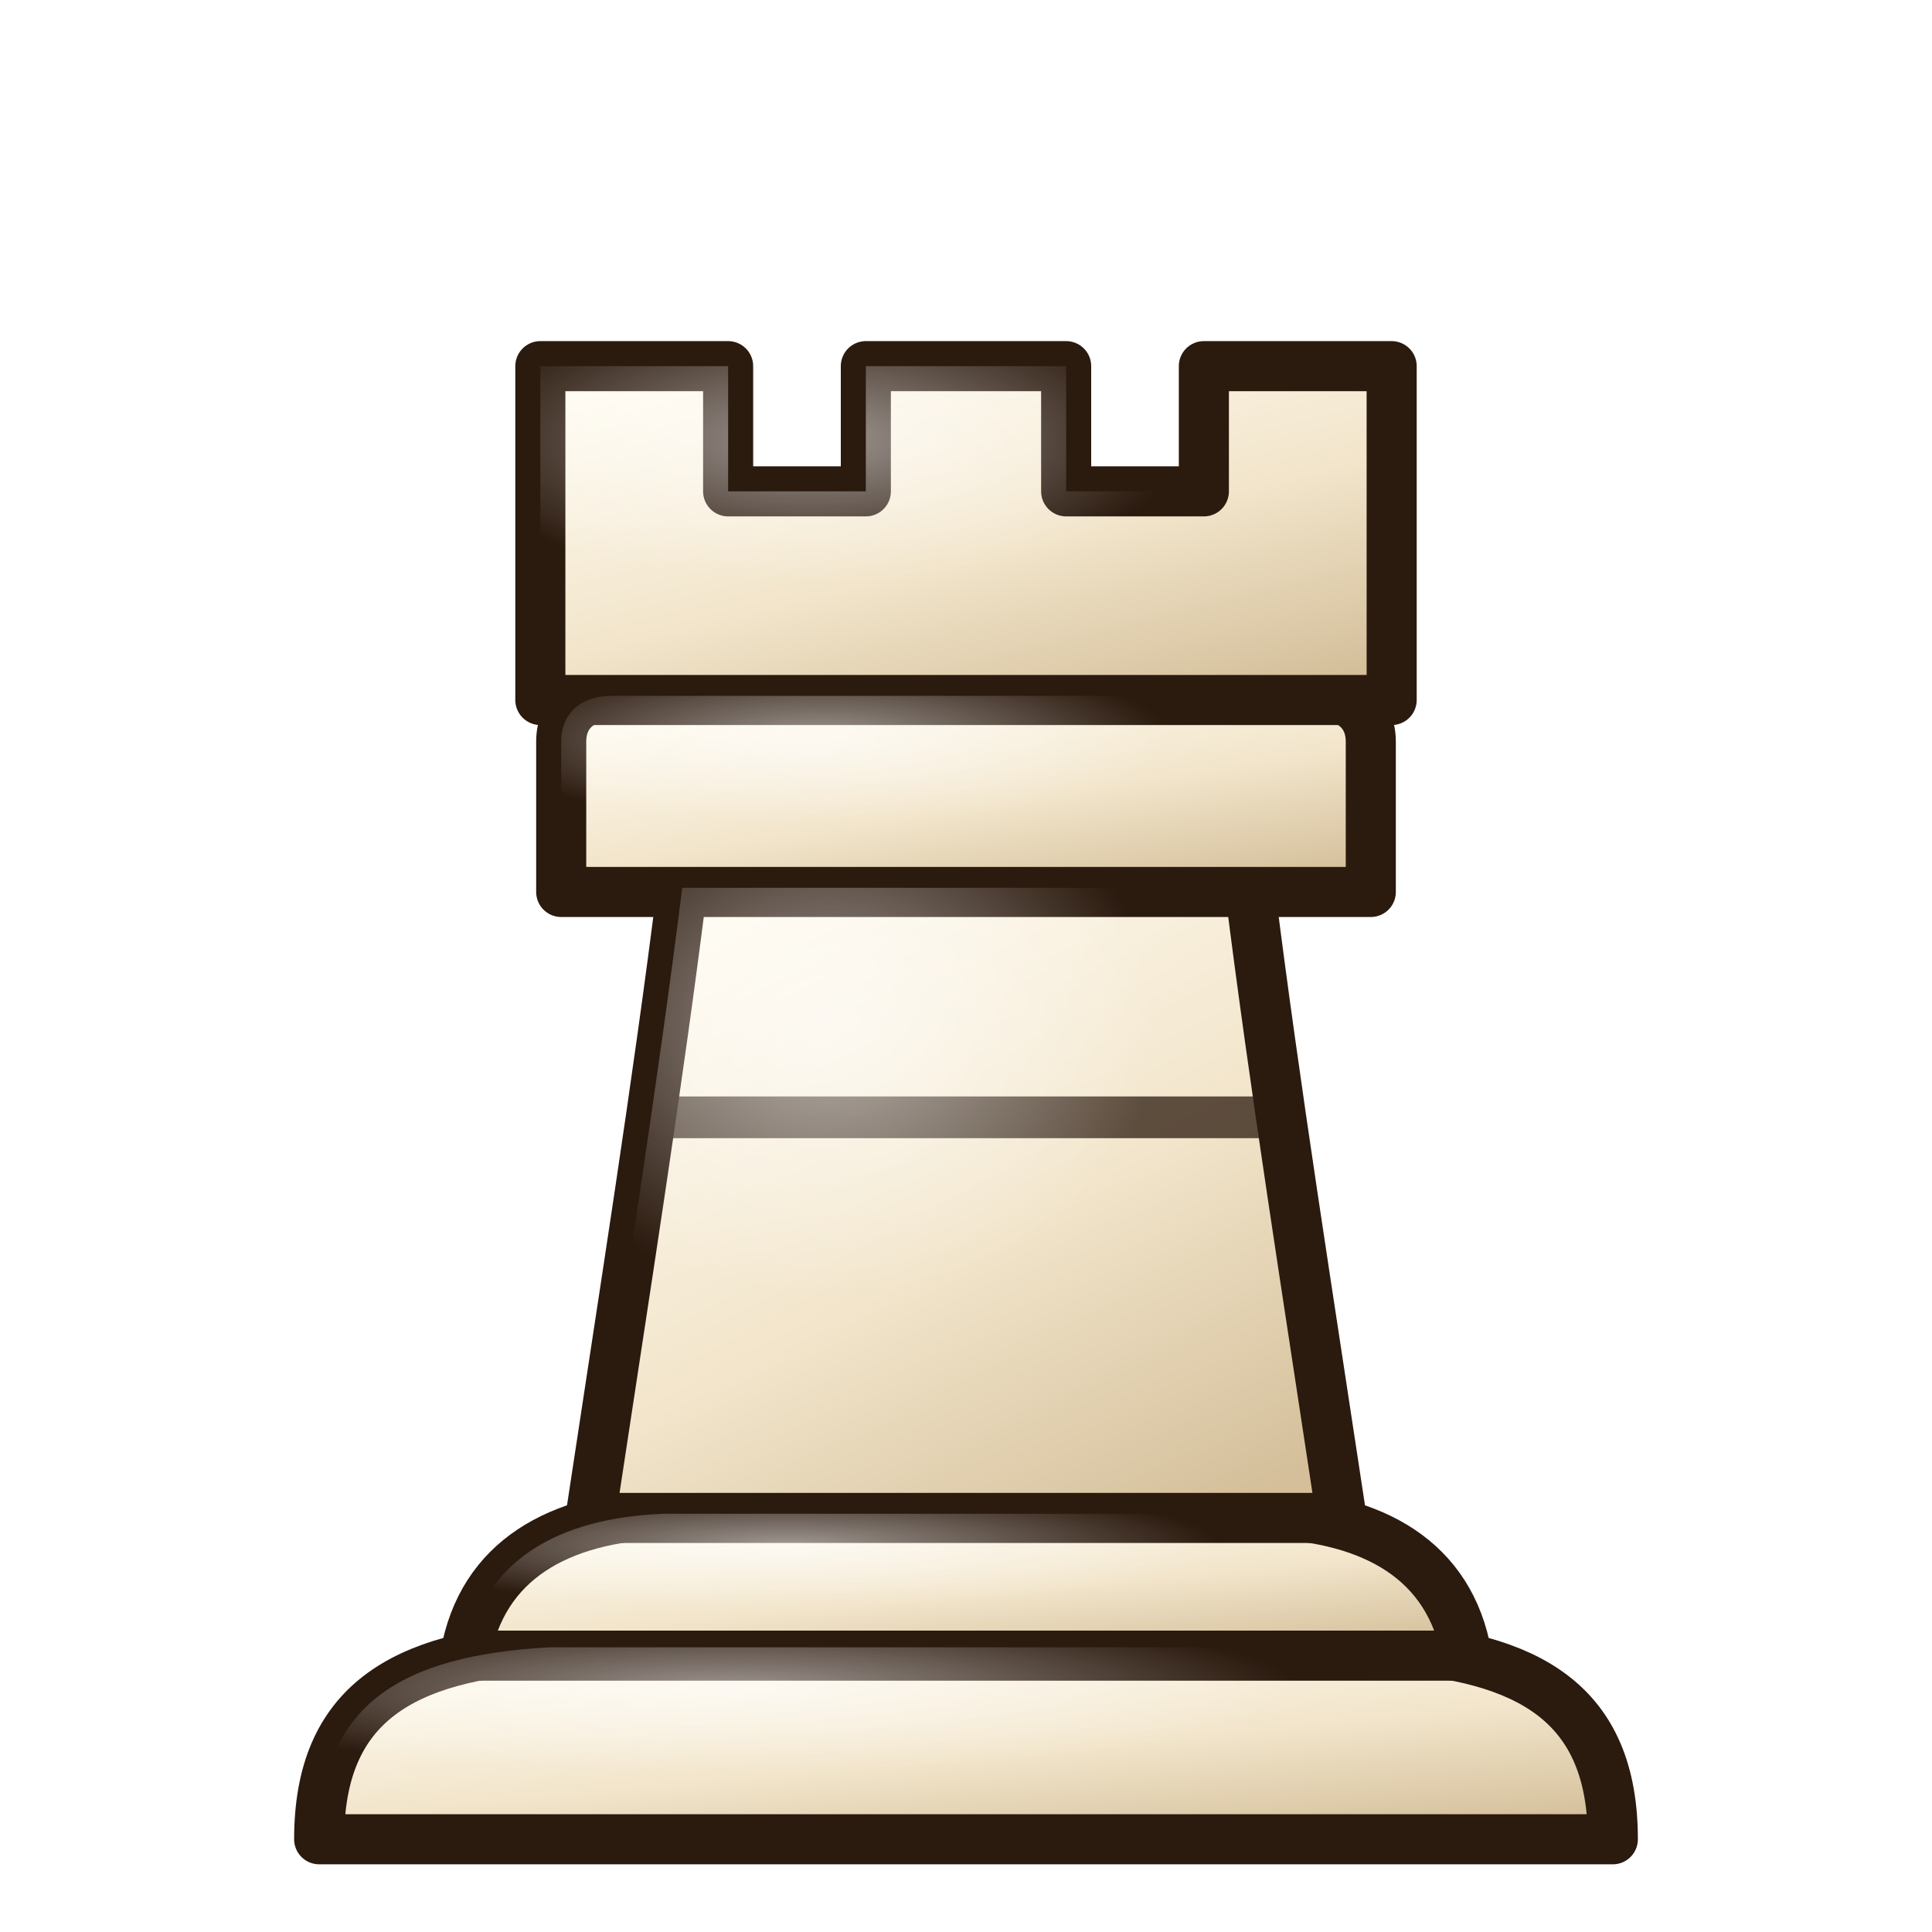
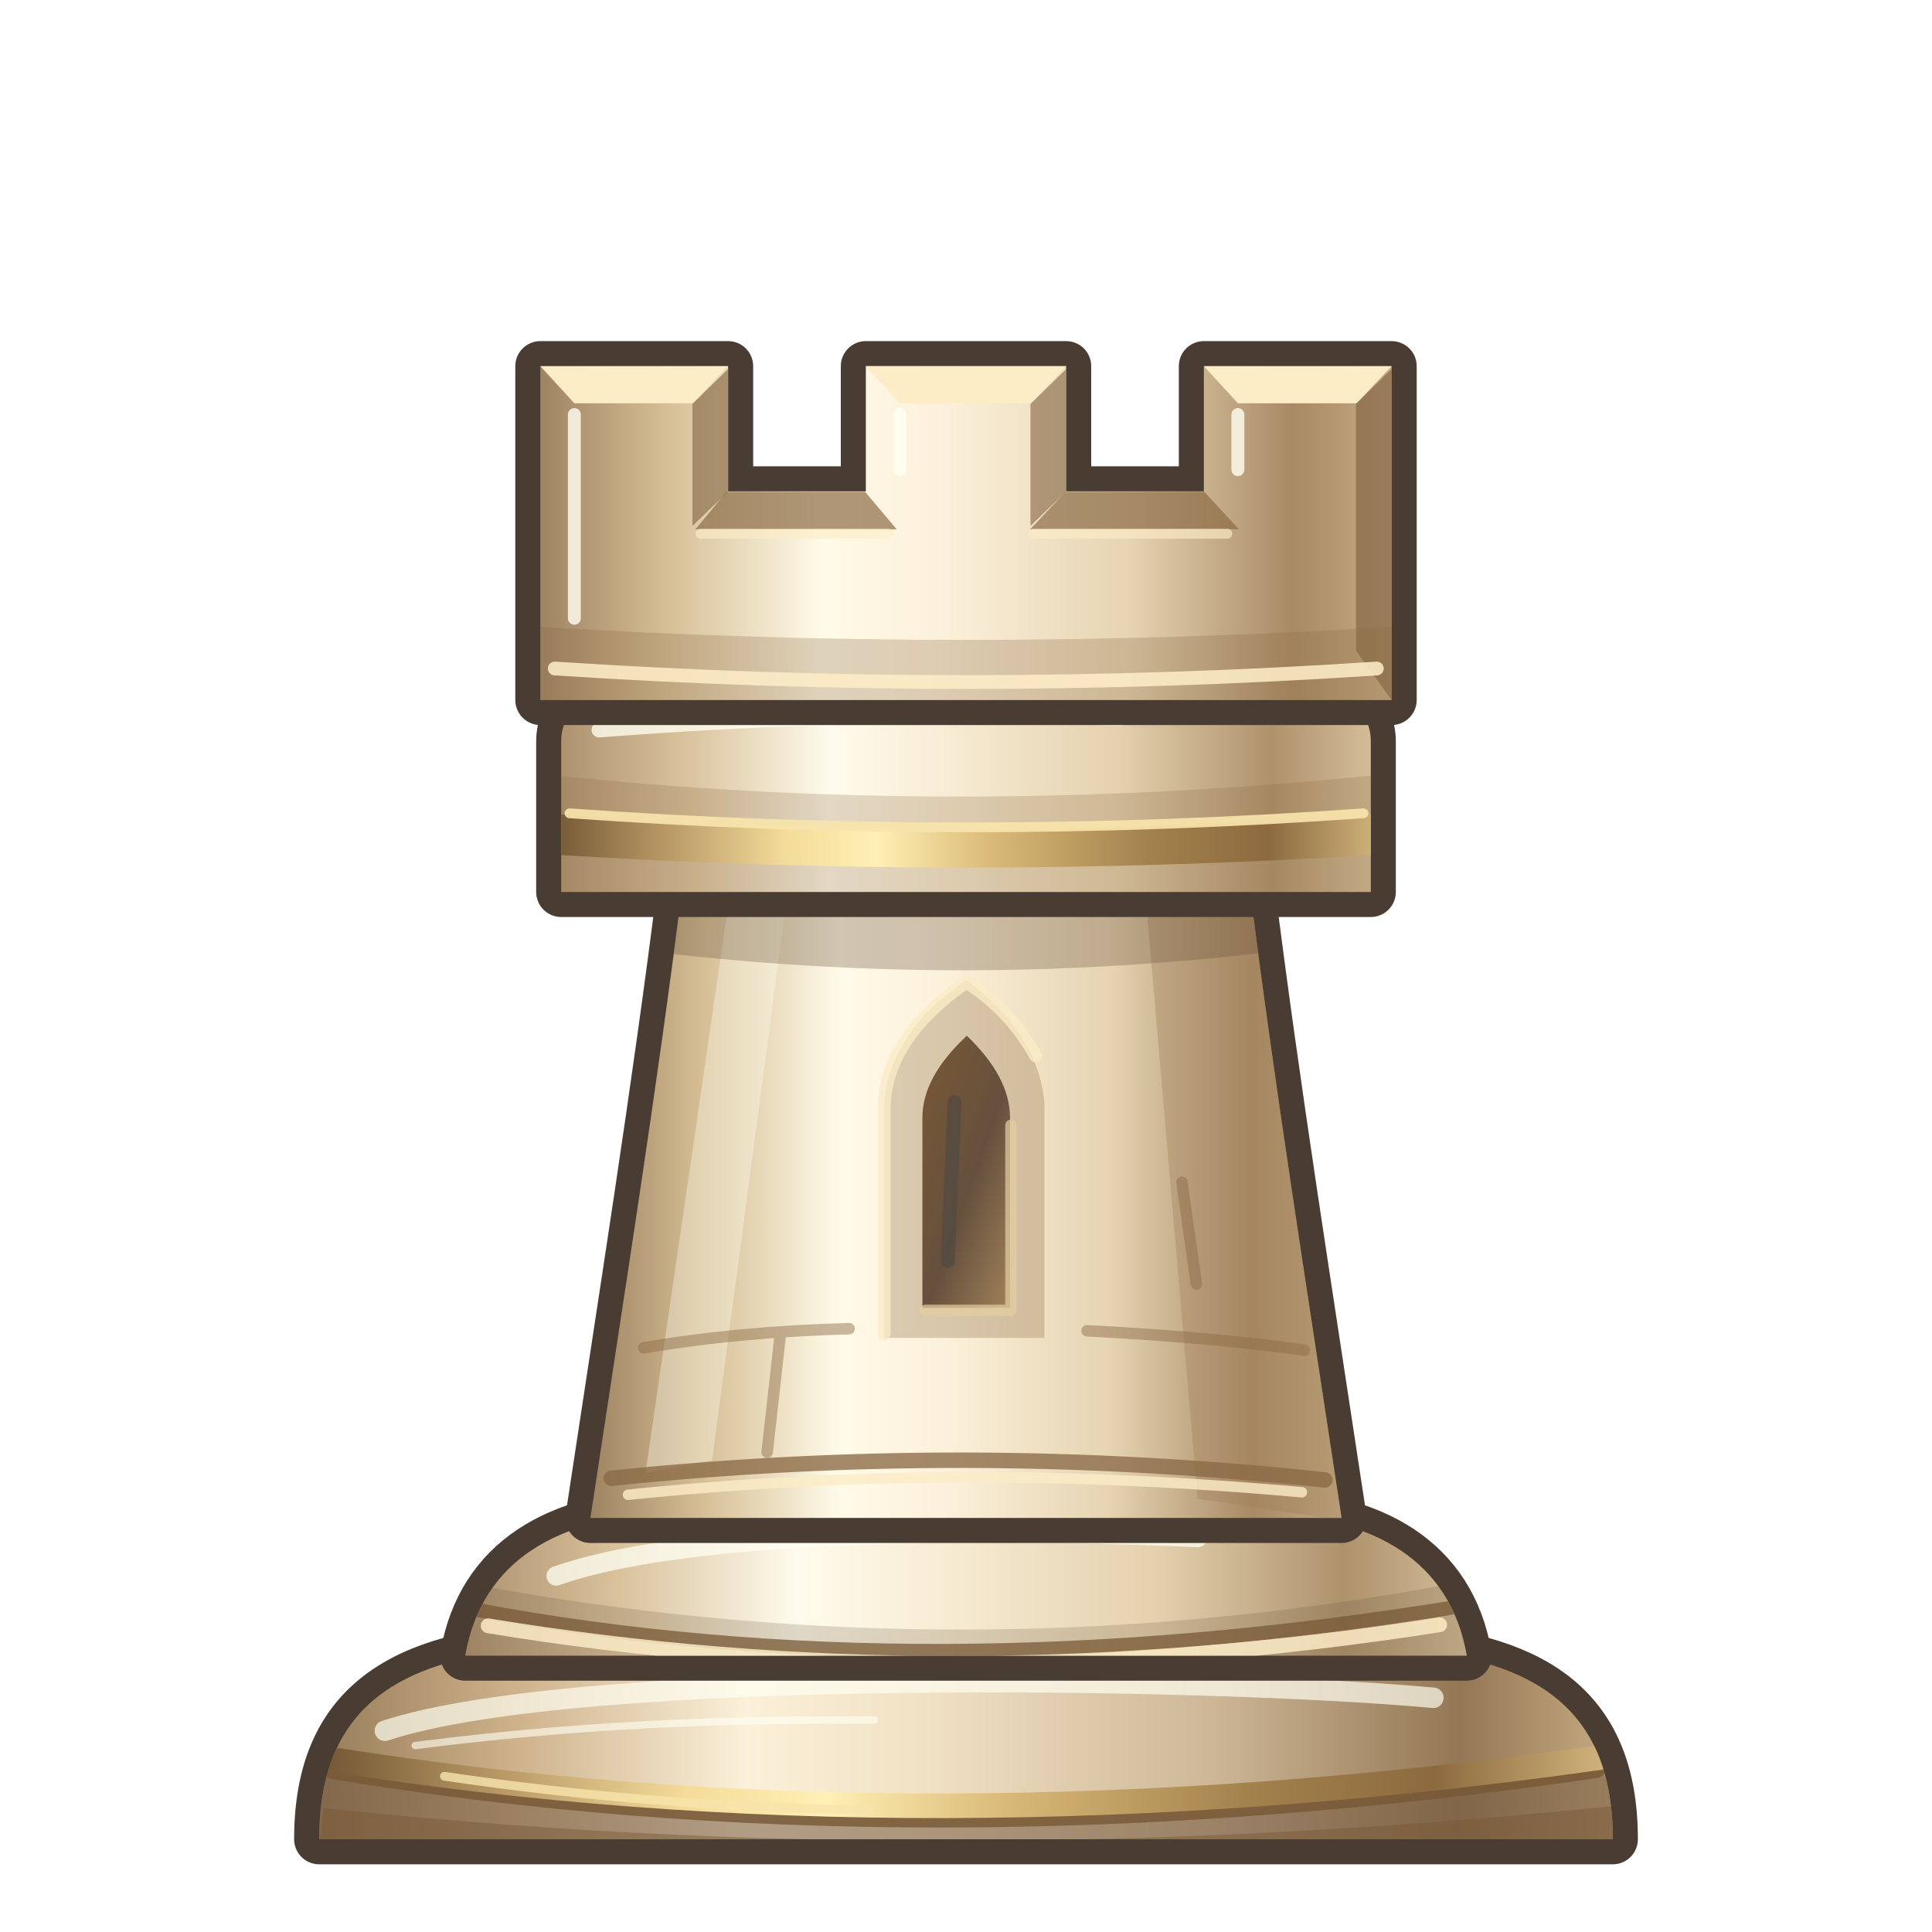
<svg xmlns="http://www.w3.org/2000/svg" viewBox="0 0 100 100">
  <defs>
-     <linearGradient id="p-body" x1="0.18" y1="0" x2="0.82" y2="1">
-       <stop offset="0" stop-color="#FFFBF1" />
-       <stop offset="0.55" stop-color="#F2E5CB" />
-       <stop offset="1" stop-color="#D4BF9A" />
+     <linearGradient id="wr-lathe" x1="0%" y1="0%" x2="100%" y2="0%">
+       <stop offset="0" stop-color="#9D825F" />
+       <stop offset="0.15" stop-color="#D5BE95" />
+       <stop offset="0.33" stop-color="#FFFAE8" />
+       <stop offset="0.47" stop-color="#FCF1DB" />
+       <stop offset="0.69" stop-color="#E6D4B2" />
+       <stop offset="0.88" stop-color="#A88A64" />
+       <stop offset="1" stop-color="#C5AC85" />
    </linearGradient>
-     <radialGradient id="p-gloss" cx="0.32" cy="0.22" r="0.62">
-       <stop offset="0" stop-color="#FFFFFF" stop-opacity="0.55" />
-       <stop offset="0.7" stop-color="#FFFFFF" stop-opacity="0" />
-     </radialGradient>
+     <linearGradient id="wr-foot" x1="0%" y1="0%" x2="100%" y2="0%">
+       <stop offset="0" stop-color="#977C59" />
+       <stop offset="0.15" stop-color="#CDB18A" />
+       <stop offset="0.33" stop-color="#FBF0D9" />
+       <stop offset="0.47" stop-color="#F1E1C4" />
+       <stop offset="0.69" stop-color="#CDB797" />
+       <stop offset="0.88" stop-color="#947754" />
+       <stop offset="1" stop-color="#C6AC83" />
+     </linearGradient>
+     <linearGradient id="wr-surface" x1="0%" y1="0%" x2="100%" y2="0%">
+       <stop offset="0" stop-color="#AF9370" />
+       <stop offset="0.15" stop-color="#D9C29C" />
+       <stop offset="0.33" stop-color="#FFFBEC" />
+       <stop offset="0.47" stop-color="#F8EDD5" />
+       <stop offset="0.69" stop-color="#E4D1AE" />
+       <stop offset="0.88" stop-color="#AE926C" />
+       <stop offset="1" stop-color="#D2BC96" />
+     </linearGradient>
+     <linearGradient id="wr-metal" x1="0%" y1="0%" x2="100%" y2="0%">
+       <stop offset="0" stop-color="#775B37" />
+       <stop offset="0.12" stop-color="#B39361" />
+       <stop offset="0.28" stop-color="#F4DC9A" />
+       <stop offset="0.39" stop-color="#FFF0B4" />
+       <stop offset="0.53" stop-color="#DABA78" />
+       <stop offset="0.72" stop-color="#A4824D" />
+       <stop offset="0.87" stop-color="#8C6A3E" />
+       <stop offset="1" stop-color="#CEB17A" />
+     </linearGradient>
+     <linearGradient id="wr-recess" x1="5%" y1="0%" x2="96%" y2="100%">
+       <stop offset="0" stop-color="#775835" />
+       <stop offset="0.55" stop-color="#66503D" />
+       <stop offset="1" stop-color="#9E8059" />
+     </linearGradient>
+     <clipPath id="wr-carving-0">
+       <path d="M19 92 C19 85.5 23 83.2 30 82.8 L70 82.8 C77 83.2 81 85.5 81 92 Z" />
+     </clipPath>
+     <clipPath id="wr-carving-1">
+       <path d="M26 83.2 C26.8 78.6 30.5 76.6 35.5 76.4 L64.5 76.4 C69.5 76.6 73.2 78.6 74 83.2 Z" />
+     </clipPath>
+     <clipPath id="wr-carving-2">
+       <path d="M32 76.6 C33.6 66 35.2 56 36.4 46.4 L63.6 46.4 C64.8 56 66.4 66 68 76.6 Z" />
+     </clipPath>
+     <clipPath id="wr-carving-3">
+       <path d="M30.6 46.6 L30.6 39.4 C30.6 38 31.6 37.2 33 37.2 L67 37.2 C68.4 37.2 69.4 38 69.4 39.4 L69.4 46.6 Z" />
+     </clipPath>
+     <clipPath id="wr-carving-4">
+       <path d="M29.6 37.4 L29.6 21.4 L38.6 21.4 L38.6 27.4 L45.2 27.4 L45.2 21.4 L54.8 21.4 L54.8 27.4 L61.4 27.4 L61.4 21.4 L70.4 21.4 L70.4 37.4 Z" />
+     </clipPath>
  </defs>
-   <g transform="translate(50 52) scale(1.08) translate(-50 -52)">
-     <path d="M19 92 C19 85.5 23 83.2 30 82.8 L70 82.8 C77 83.2 81 85.5 81 92 Z" fill="url(#p-body)" stroke="#2B1A0E" stroke-width="2.4" stroke-linejoin="round" stroke-linecap="round" />
-     <path d="M26 83.2 C26.8 78.6 30.5 76.6 35.5 76.4 L64.5 76.4 C69.5 76.6 73.2 78.6 74 83.2 Z" fill="url(#p-body)" stroke="#2B1A0E" stroke-width="2.4" stroke-linejoin="round" stroke-linecap="round" />
-     <path d="M32 76.6 C33.6 66 35.2 56 36.4 46.4 L63.6 46.4 C64.8 56 66.4 66 68 76.6 Z" fill="url(#p-body)" stroke="#2B1A0E" stroke-width="2.4" stroke-linejoin="round" stroke-linecap="round" />
-     <path d="M30.6 46.6 L30.6 39.4 C30.6 38 31.6 37.2 33 37.2 L67 37.2 C68.4 37.2 69.4 38 69.4 39.4 L69.4 46.6 Z" fill="url(#p-body)" stroke="#2B1A0E" stroke-width="2.4" stroke-linejoin="round" stroke-linecap="round" />
-     <path d="M29.6 37.4 L29.6 21.4 L38.6 21.4 L38.6 27.4 L45.2 27.4 L45.2 21.4 L54.8 21.4 L54.8 27.4 L61.4 27.4 L61.4 21.4 L70.4 21.4 L70.4 37.4 Z" fill="url(#p-body)" stroke="#2B1A0E" stroke-width="2.4" stroke-linejoin="round" stroke-linecap="round" />
-     <path d="M35.4 57.4 L64.6 57.4" fill="none" stroke="#2B1A0E" stroke-width="2" stroke-linecap="round" stroke-opacity="0.75" />
-     <path d="M19 92 C19 85.5 23 83.2 30 82.8 L70 82.8 C77 83.2 81 85.5 81 92 Z" fill="url(#p-gloss)" />
-     <path d="M26 83.2 C26.8 78.6 30.5 76.6 35.5 76.4 L64.5 76.4 C69.5 76.6 73.2 78.6 74 83.2 Z" fill="url(#p-gloss)" />
-     <path d="M32 76.6 C33.6 66 35.2 56 36.4 46.4 L63.6 46.4 C64.8 56 66.4 66 68 76.6 Z" fill="url(#p-gloss)" />
-     <path d="M30.6 46.6 L30.6 39.4 C30.6 38 31.6 37.2 33 37.2 L67 37.2 C68.4 37.2 69.4 38 69.4 39.4 L69.4 46.6 Z" fill="url(#p-gloss)" />
-     <path d="M29.6 37.4 L29.6 21.4 L38.6 21.4 L38.6 27.4 L45.2 27.4 L45.2 21.4 L54.8 21.4 L54.8 27.4 L61.4 27.4 L61.4 21.4 L70.4 21.4 L70.4 37.4 Z" fill="url(#p-gloss)" />
+   <g transform="translate(50 52) scale(1.08) translate(-50 -52)" stroke-linecap="round" stroke-linejoin="round">
+     <path d="M19 92 C19 85.5 23 83.2 30 82.8 L70 82.8 C77 83.2 81 85.5 81 92 Z" fill="url(#wr-foot)" stroke="#493C32" stroke-width="2.4" stroke-linejoin="round" stroke-linecap="round" paint-order="stroke fill" />
+     <g clip-path="url(#wr-carving-0)">
+       <path d="M18.6 88.2 Q47.6 93.4 81.2 88.1 V93 H18.6Z" fill="#73573F" fill-opacity="0.54" />
+       <path d="M19.2 90.5 Q49 93.7 81.1 90.4 V92.7 H19Z" fill="#775835" fill-opacity="0.46" />
+       <path d="M19.7 88.6 Q47.8 93.25 80.15 88.55" fill="none" stroke="#775835" stroke-width="1.05" stroke-opacity="0.8" />
+       <path d="M19.7 88.19 Q48 92.65 80.35 88.09" fill="none" stroke="url(#wr-metal)" stroke-width="1.18" />
+       <path d="M25 88.98 Q35.2 90.49 45.4 90.58" fill="none" stroke="#F8E4AC" stroke-width="0.42" stroke-opacity="0.81" />
+       <path d="M22.15 86.8 C31.5 83.71 62.1 84.27 72.4 85.22" fill="none" stroke="#FFFFF2" stroke-width="0.98" stroke-opacity="0.68" />
+       <path d="M23.6 87.51 C32.9 86.31 40.4 86.27 45.6 86.28" fill="none" stroke="#FFFFF2" stroke-width="0.35" stroke-opacity="0.62" />
+     </g>
+     <path d="M26 83.2 C26.8 78.6 30.5 76.6 35.5 76.4 L64.5 76.4 C69.5 76.6 73.2 78.6 74 83.2 Z" fill="url(#wr-surface)" stroke="#493C32" stroke-width="2.4" stroke-linejoin="round" stroke-linecap="round" paint-order="stroke fill" />
+     <g clip-path="url(#wr-carving-1)">
+       <path d="M25.4 79.6 Q50 84.35 74.6 79.5 L75 83.6 H25Z" fill="#68513B" fill-opacity="0.21" />
+       <path d="M26.5 81 Q48 85.02 73.6 80.85" fill="none" stroke="#775835" stroke-width="0.67" stroke-opacity="0.74" />
+       <path d="M27.1 81.77 Q49.2 85.4 72.7 81.72" fill="none" stroke="#FCEDC7" stroke-width="0.71" stroke-opacity="0.84" />
+       <path d="M30.36 79.38 C37.5 76.86 54.14 77.21 61.1 77.54" fill="none" stroke="#FFFFF2" stroke-width="0.93" stroke-opacity="0.75" />
+     </g>
+     <path d="M32 76.6 C33.6 66 35.2 56 36.4 46.4 L63.6 46.4 C64.8 56 66.4 66 68 76.6 Z" fill="url(#wr-lathe)" stroke="#493C32" stroke-width="2.4" stroke-linejoin="round" stroke-linecap="round" paint-order="stroke fill" />
+     <g clip-path="url(#wr-carving-2)">
+       <path d="M58.55 46.15 L64.13 46.15 68.63 76.85Q64.24 76.12 61.1 75.68Z" fill="#9E8059" fill-opacity="0.35" />
+       <path d="M38.59 47.35L41.35 47.35 37.83 73.85 34.64 74.44Z" fill="#FFFFF2" fill-opacity="0.34" />
+       <path d="M35.9 46.2 H64.1 L64.5 49.48 Q50 51.21 35.4 49.51Z" fill="#68513B" fill-opacity="0.31" />
+       <path d="M34.55 68.45 Q39.1 67.67 44.4 67.53 M55.8 67.63 Q61.94 67.95 66.22 68.56 M41.1 67.82 L40.47 73.45 M60.35 60.51 L61.04 65.39" fill="none" stroke="#8A6A45" stroke-width="0.55" stroke-opacity="0.46" />
+       <path d="M33 74.7 Q50 72.93 67.2 74.78" fill="none" stroke="#8A6A45" stroke-width="0.74" stroke-opacity="0.77" />
+       <path d="M33.8 75.49 Q49.5 73.88 66.1 75.37" fill="none" stroke="#FCEDC7" stroke-width="0.5" stroke-opacity="0.81" />
+       <path d="M46.07 67.97 V56.72 Q46.36 53.32 50 50.82 Q53.45 53.34 53.76 56.72 V67.97Z" fill="#9E8059" fill-opacity="0.37" />
+       <path d="M46.08 67.76 V56.82 Q46.21 53.56 50.02 50.92 Q52.15 52.29 53.34 54.46" fill="none" stroke="#FCEDC7" stroke-width="0.62" stroke-opacity="0.79" />
+       <path d="M47.91 66.53 V57.41 Q47.91 55.47 50.04 53.49 Q52.11 55.48 52.11 57.41 V66.53Z" fill="url(#wr-recess)" />
+       <path d="M48.05 66.65 H52.15 V57.78" fill="none" stroke="#E4CDA1" stroke-width="0.54" stroke-opacity="0.72" />
+       <path d="M49.45 56.68 L49.13 64.29" fill="none" stroke="#544B41" stroke-width="0.67" stroke-opacity="0.82" />
+     </g>
+     <path d="M30.6 46.6 L30.6 39.4 C30.6 38 31.6 37.2 33 37.2 L67 37.2 C68.4 37.2 69.4 38 69.4 39.4 L69.4 46.6 Z" fill="url(#wr-surface)" stroke="#493C32" stroke-width="2.4" stroke-linejoin="round" stroke-linecap="round" paint-order="stroke fill" />
+     <g clip-path="url(#wr-carving-3)">
+       <path d="M30.0 40.98 Q49.53 43.08 69.93 40.97 V46.67 H30Z" fill="#8A6A45" fill-opacity="0.24" />
+       <path d="M30.4 42.87 Q50 44.35 69.61 42.87 V44.82 Q50 46.04 30.4 44.82Z" fill="url(#wr-metal)" />
+       <path d="M31.0 42.83 Q50 44.18 69.05 42.83" fill="none" stroke="#F8E4AC" stroke-width="0.47" stroke-opacity="0.92" />
+       <path d="M32.42 38.83 Q45.4 37.82 57.36 38.27" fill="none" stroke="#FFFFF2" stroke-width="0.73" stroke-opacity="0.78" />
+     </g>
+     <path d="M29.6 37.4 L29.6 21.4 L38.6 21.4 L38.6 27.4 L45.2 27.4 L45.2 21.4 L54.8 21.4 L54.8 27.4 L61.4 27.4 L61.4 21.4 L70.4 21.4 L70.4 37.4 Z" fill="url(#wr-lathe)" stroke="#493C32" stroke-width="2.4" stroke-linejoin="round" stroke-linecap="round" paint-order="stroke fill" />
+     <g clip-path="url(#wr-carving-4)">
+       <path d="M29.6 21.4 H38.6 L36.92 23.18 H31.23Z" fill="#FCEDC7" />
+       <path d="M38.6 21.54 V27.41 L36.89 29.06 V23.21Z" fill="#775835" fill-opacity="0.55" />
+       <path d="M31.23 23.72 V33.48" fill="none" stroke="#FFFFF2" stroke-width="0.62" stroke-opacity="0.81" />
+       <path d="M45.2 21.4 H54.8 L53.12 23.18 H46.83Z" fill="#FCEDC7" />
+       <path d="M54.8 21.54 V27.41 L53.09 29.06 V23.21Z" fill="#775835" fill-opacity="0.55" />
+       <path d="M46.83 23.72 V26.36" fill="none" stroke="#FFFFF2" stroke-width="0.62" stroke-opacity="0.81" />
+       <path d="M61.4 21.4 H70.4 L68.72 23.18 H63.03Z" fill="#FCEDC7" />
+       <path d="M70.4 21.54 V37.4 L68.69 35.04 V23.21Z" fill="#775835" fill-opacity="0.55" />
+       <path d="M63.03 23.72 V26.36" fill="none" stroke="#FFFFF2" stroke-width="0.62" stroke-opacity="0.81" />
+       <path d="M38.52 27.42 H45.16 L46.68 29.22 H37.03Z M54.77 27.42 H61.42 L63.08 29.22 H53.07Z" fill="#8A6A45" fill-opacity="0.69" />
+       <path d="M37.28 29.43 H46.28 M53.22 29.43 H62.52" fill="none" stroke="#FCEDC7" stroke-width="0.48" stroke-opacity="0.65" />
+       <path d="M29.4 33.88 Q50 35.16 70.6 33.88 V37.58H29.4Z" fill="#8A6A45" fill-opacity="0.27" />
+       <path d="M30.29 35.89 Q50.1 37.19 69.69 35.89" fill="none" stroke="#FCEDC7" stroke-width="0.66" stroke-opacity="0.87" />
+     </g>
  </g>
</svg>
